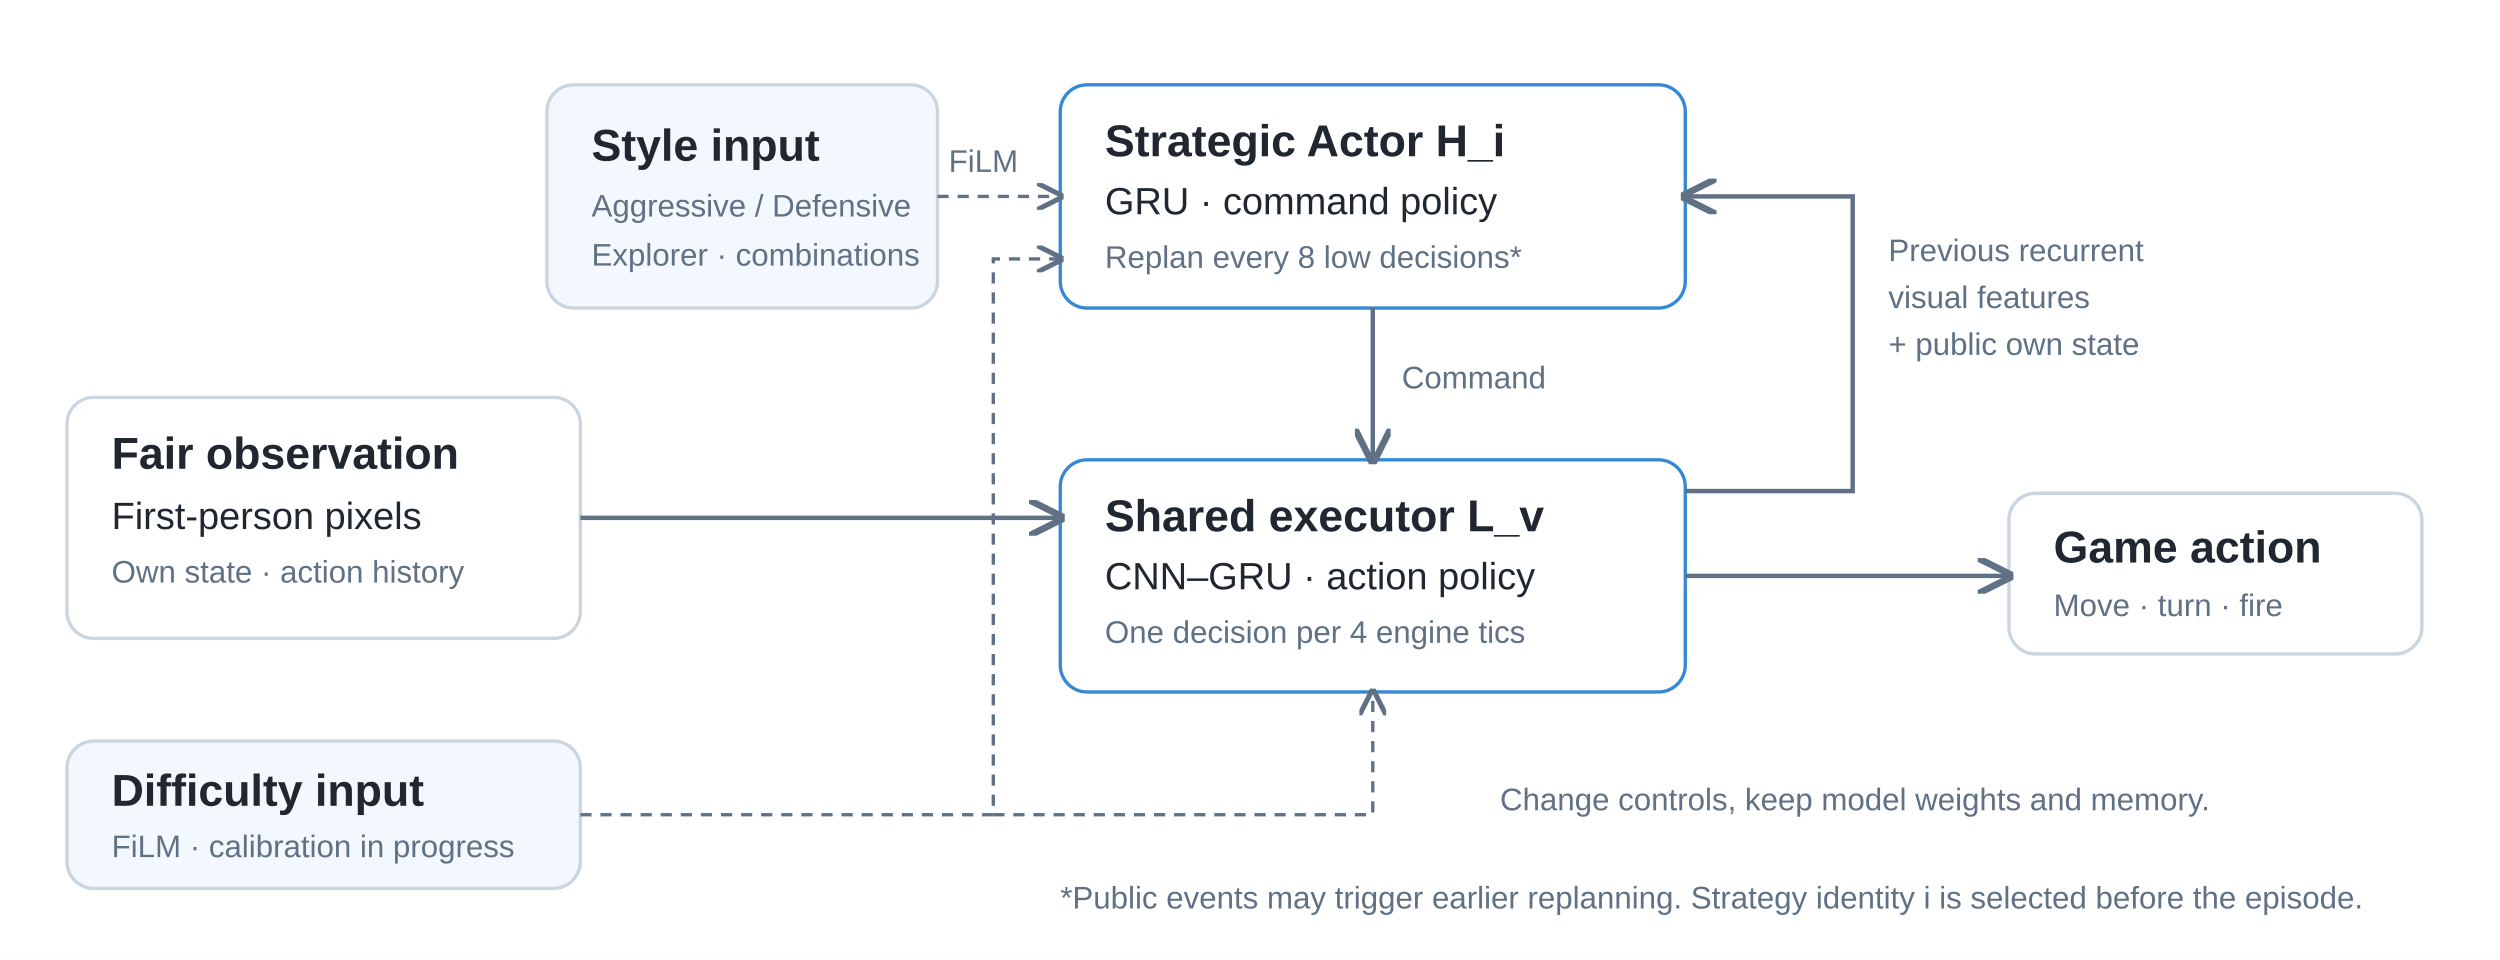
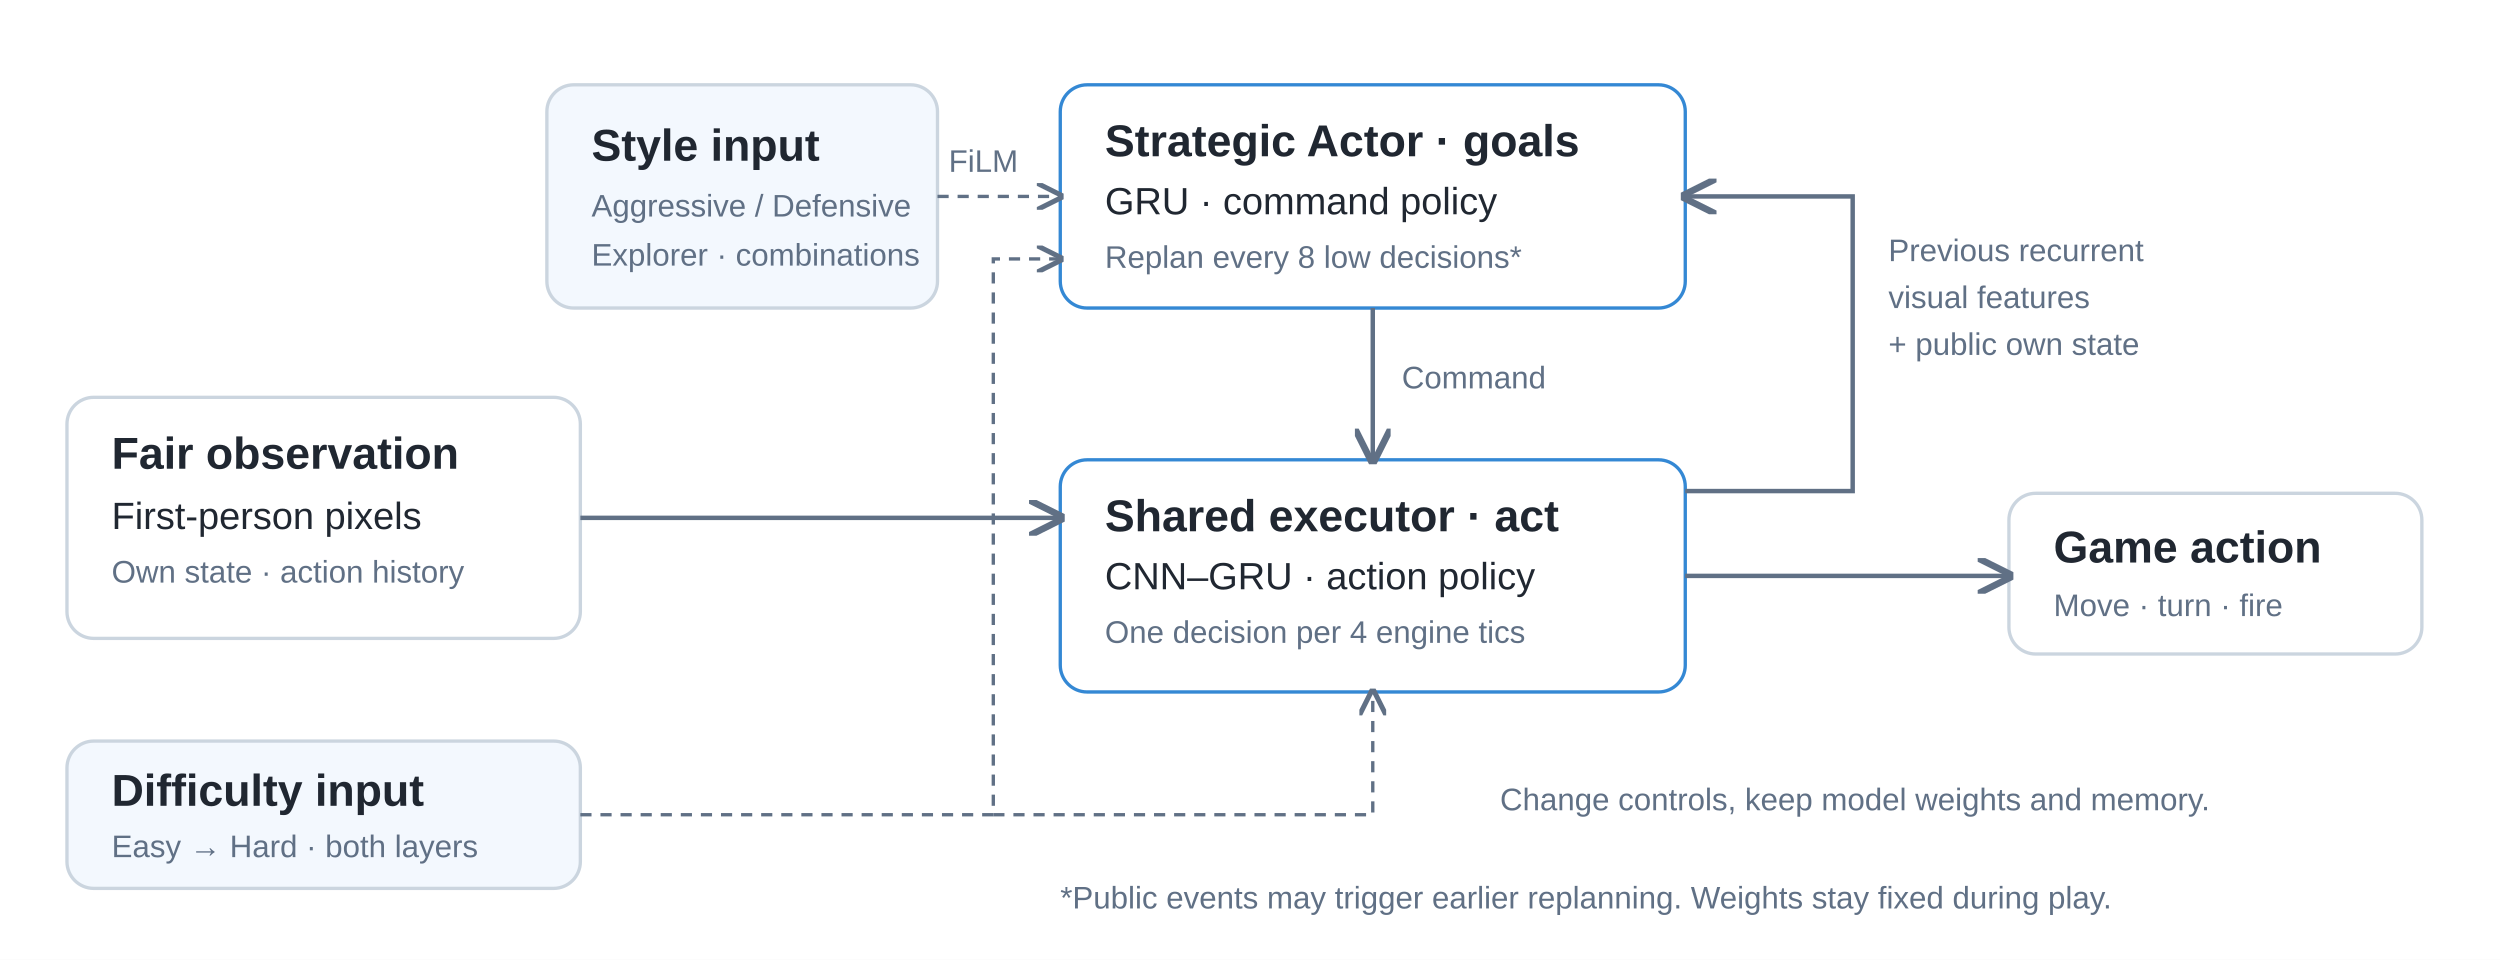
<svg xmlns="http://www.w3.org/2000/svg" width="1120" height="430" viewBox="0 0 1120 430" role="img" aria-labelledby="title desc">
  <defs>
    <marker id="arrow" markerWidth="8" markerHeight="8" refX="7" refY="4" orient="auto">
      <path d="M0 0L8 4L0 8" fill="none" stroke="#607085" stroke-width="1.5" />
    </marker>
    <style>
      text{font-family:Arial,sans-serif;fill:#202731;font-size:17px}
      .small{font-size:14px;fill:#607085}
      .heading{font-size:20px;font-weight:700}
      .box{fill:#fff;stroke:#cbd5df;stroke-width:1.5;rx:12}
      .flow{fill:none;stroke:#607085;stroke-width:2;marker-end:url(#arrow)}
      .control{fill:none;stroke:#607085;stroke-width:1.5;stroke-dasharray:5 4;marker-end:url(#arrow)}
    </style>
  </defs>
  <rect width="1120" height="430" fill="white" />
  <rect class="box" x="30" y="178" width="230" height="108" />
  <text class="heading" x="50" y="210">Fair observation</text>
  <text x="50" y="237">First-person pixels</text>
  <text class="small" x="50" y="261">Own state · action history</text>
  <rect class="box" x="475" y="38" width="280" height="100" style="stroke:#3488d4" />
-   <text class="heading" x="495" y="70">Strategic Actor H_i</text>
+   <text class="heading" x="495" y="70">Strategic Actor · goals</text>
  <text x="495" y="96">GRU · command policy</text>
  <text class="small" x="495" y="120">Replan every 8 low decisions*</text>
  <rect class="box" x="475" y="206" width="280" height="104" style="stroke:#3488d4" />
-   <text class="heading" x="495" y="238">Shared executor L_v</text>
+   <text class="heading" x="495" y="238">Shared executor · act</text>
  <text x="495" y="264">CNN–GRU · action policy</text>
  <text class="small" x="495" y="288">One decision per 4 engine tics</text>
  <rect class="box" x="900" y="221" width="185" height="72" />
  <text class="heading" x="920" y="252">Game action</text>
  <text class="small" x="920" y="276">Move · turn · fire</text>
  <rect class="box" x="245" y="38" width="175" height="100" style="fill:#f3f8fe" />
  <text class="heading" x="265" y="72">Style input</text>
  <text class="small" x="265" y="97">Aggressive / Defensive</text>
  <text class="small" x="265" y="119">Explorer · combinations</text>
  <rect class="box" x="30" y="332" width="230" height="66" style="fill:#f3f8fe" />
  <text class="heading" x="50" y="361">Difficulty input</text>
-   <text class="small" x="50" y="384">FiLM · calibration in progress</text>
+   <text class="small" x="50" y="384">Easy → Hard · both layers</text>
  <path class="flow" d="M260 232H475" />
  <path class="flow" d="M615 138V206" />
  <text class="small" x="628" y="174">Command</text>
  <path class="flow" d="M755 258H900" />
  <path class="flow" d="M755 220H830V88H755" />
  <text class="small" x="846" y="117">Previous recurrent</text>
  <text class="small" x="846" y="138">visual features</text>
  <text class="small" x="846" y="159">+ public own state</text>
  <path class="control" d="M420 88H475" />
  <text class="small" x="425" y="77">FiLM</text>
  <path class="control" d="M260 365H445V116H475" />
  <path class="control" d="M445 365H615V310" />
  <text class="small" x="672" y="363">Change controls, keep model weights and memory.</text>
-   <text class="small" x="475" y="407">*Public events may trigger earlier replanning. Strategy identity i is selected before the episode.</text>
+   <text class="small" x="475" y="407">*Public events may trigger earlier replanning. Weights stay fixed during play.</text>
</svg>
